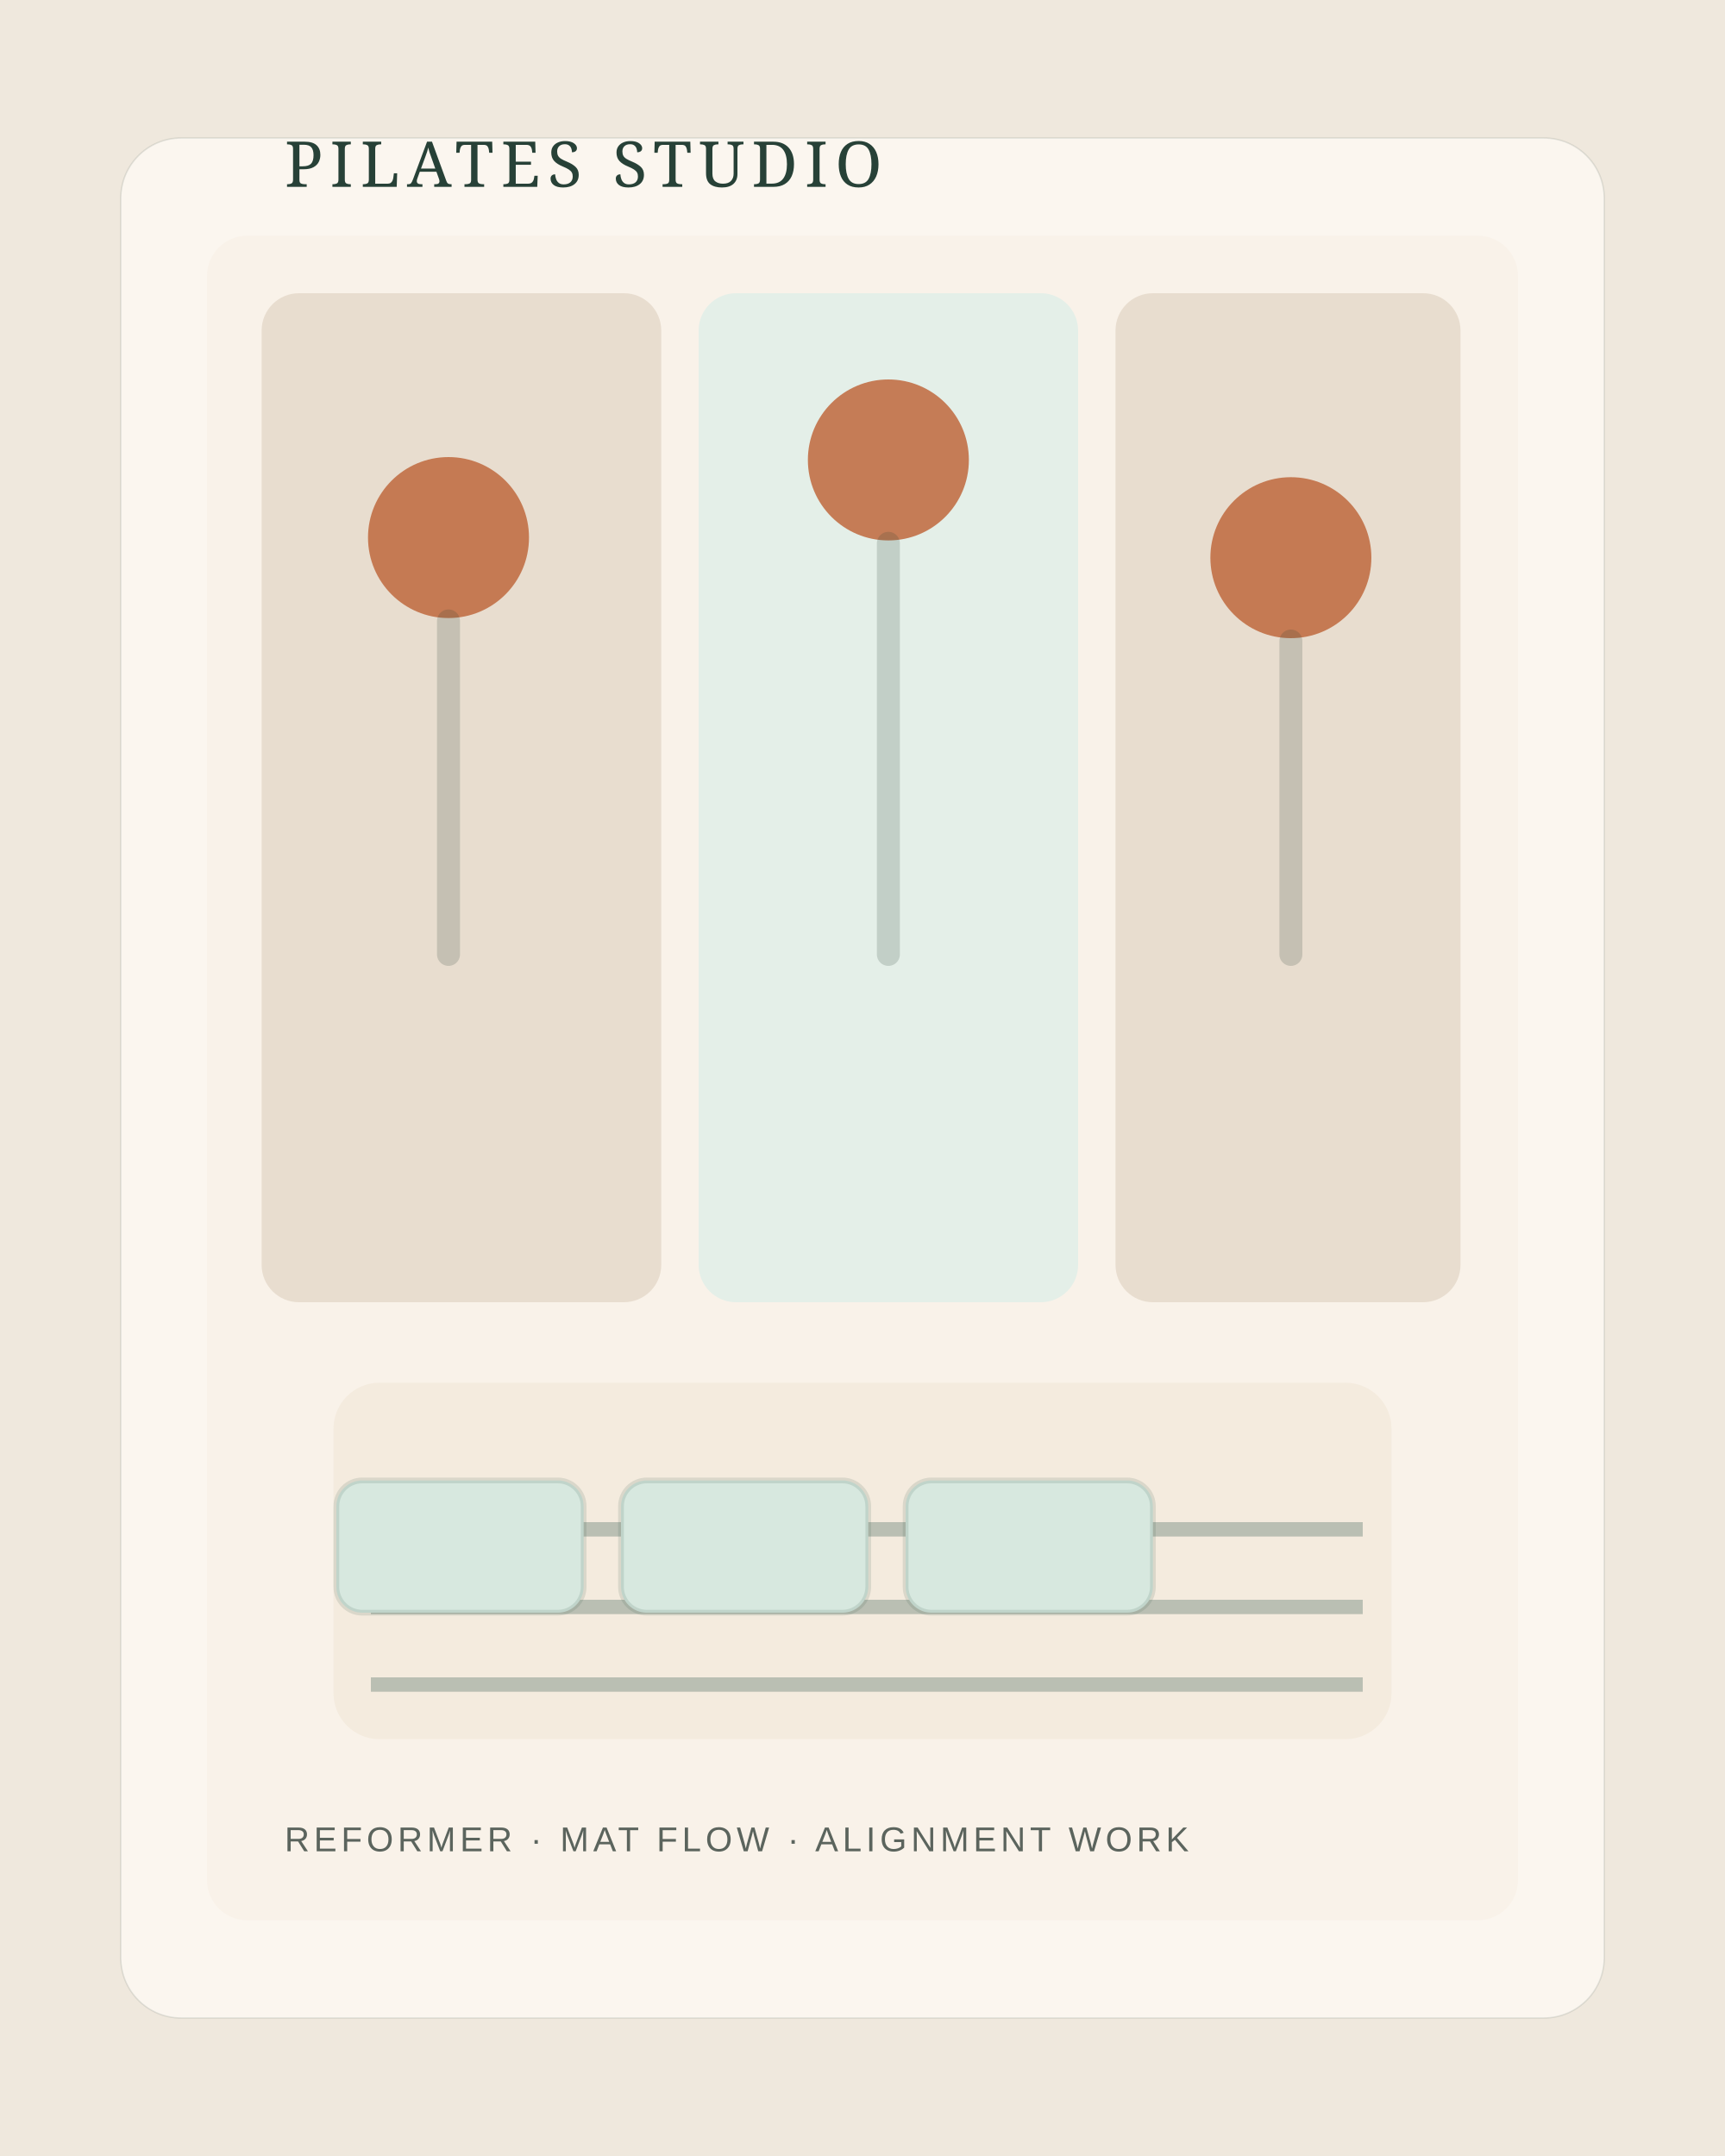
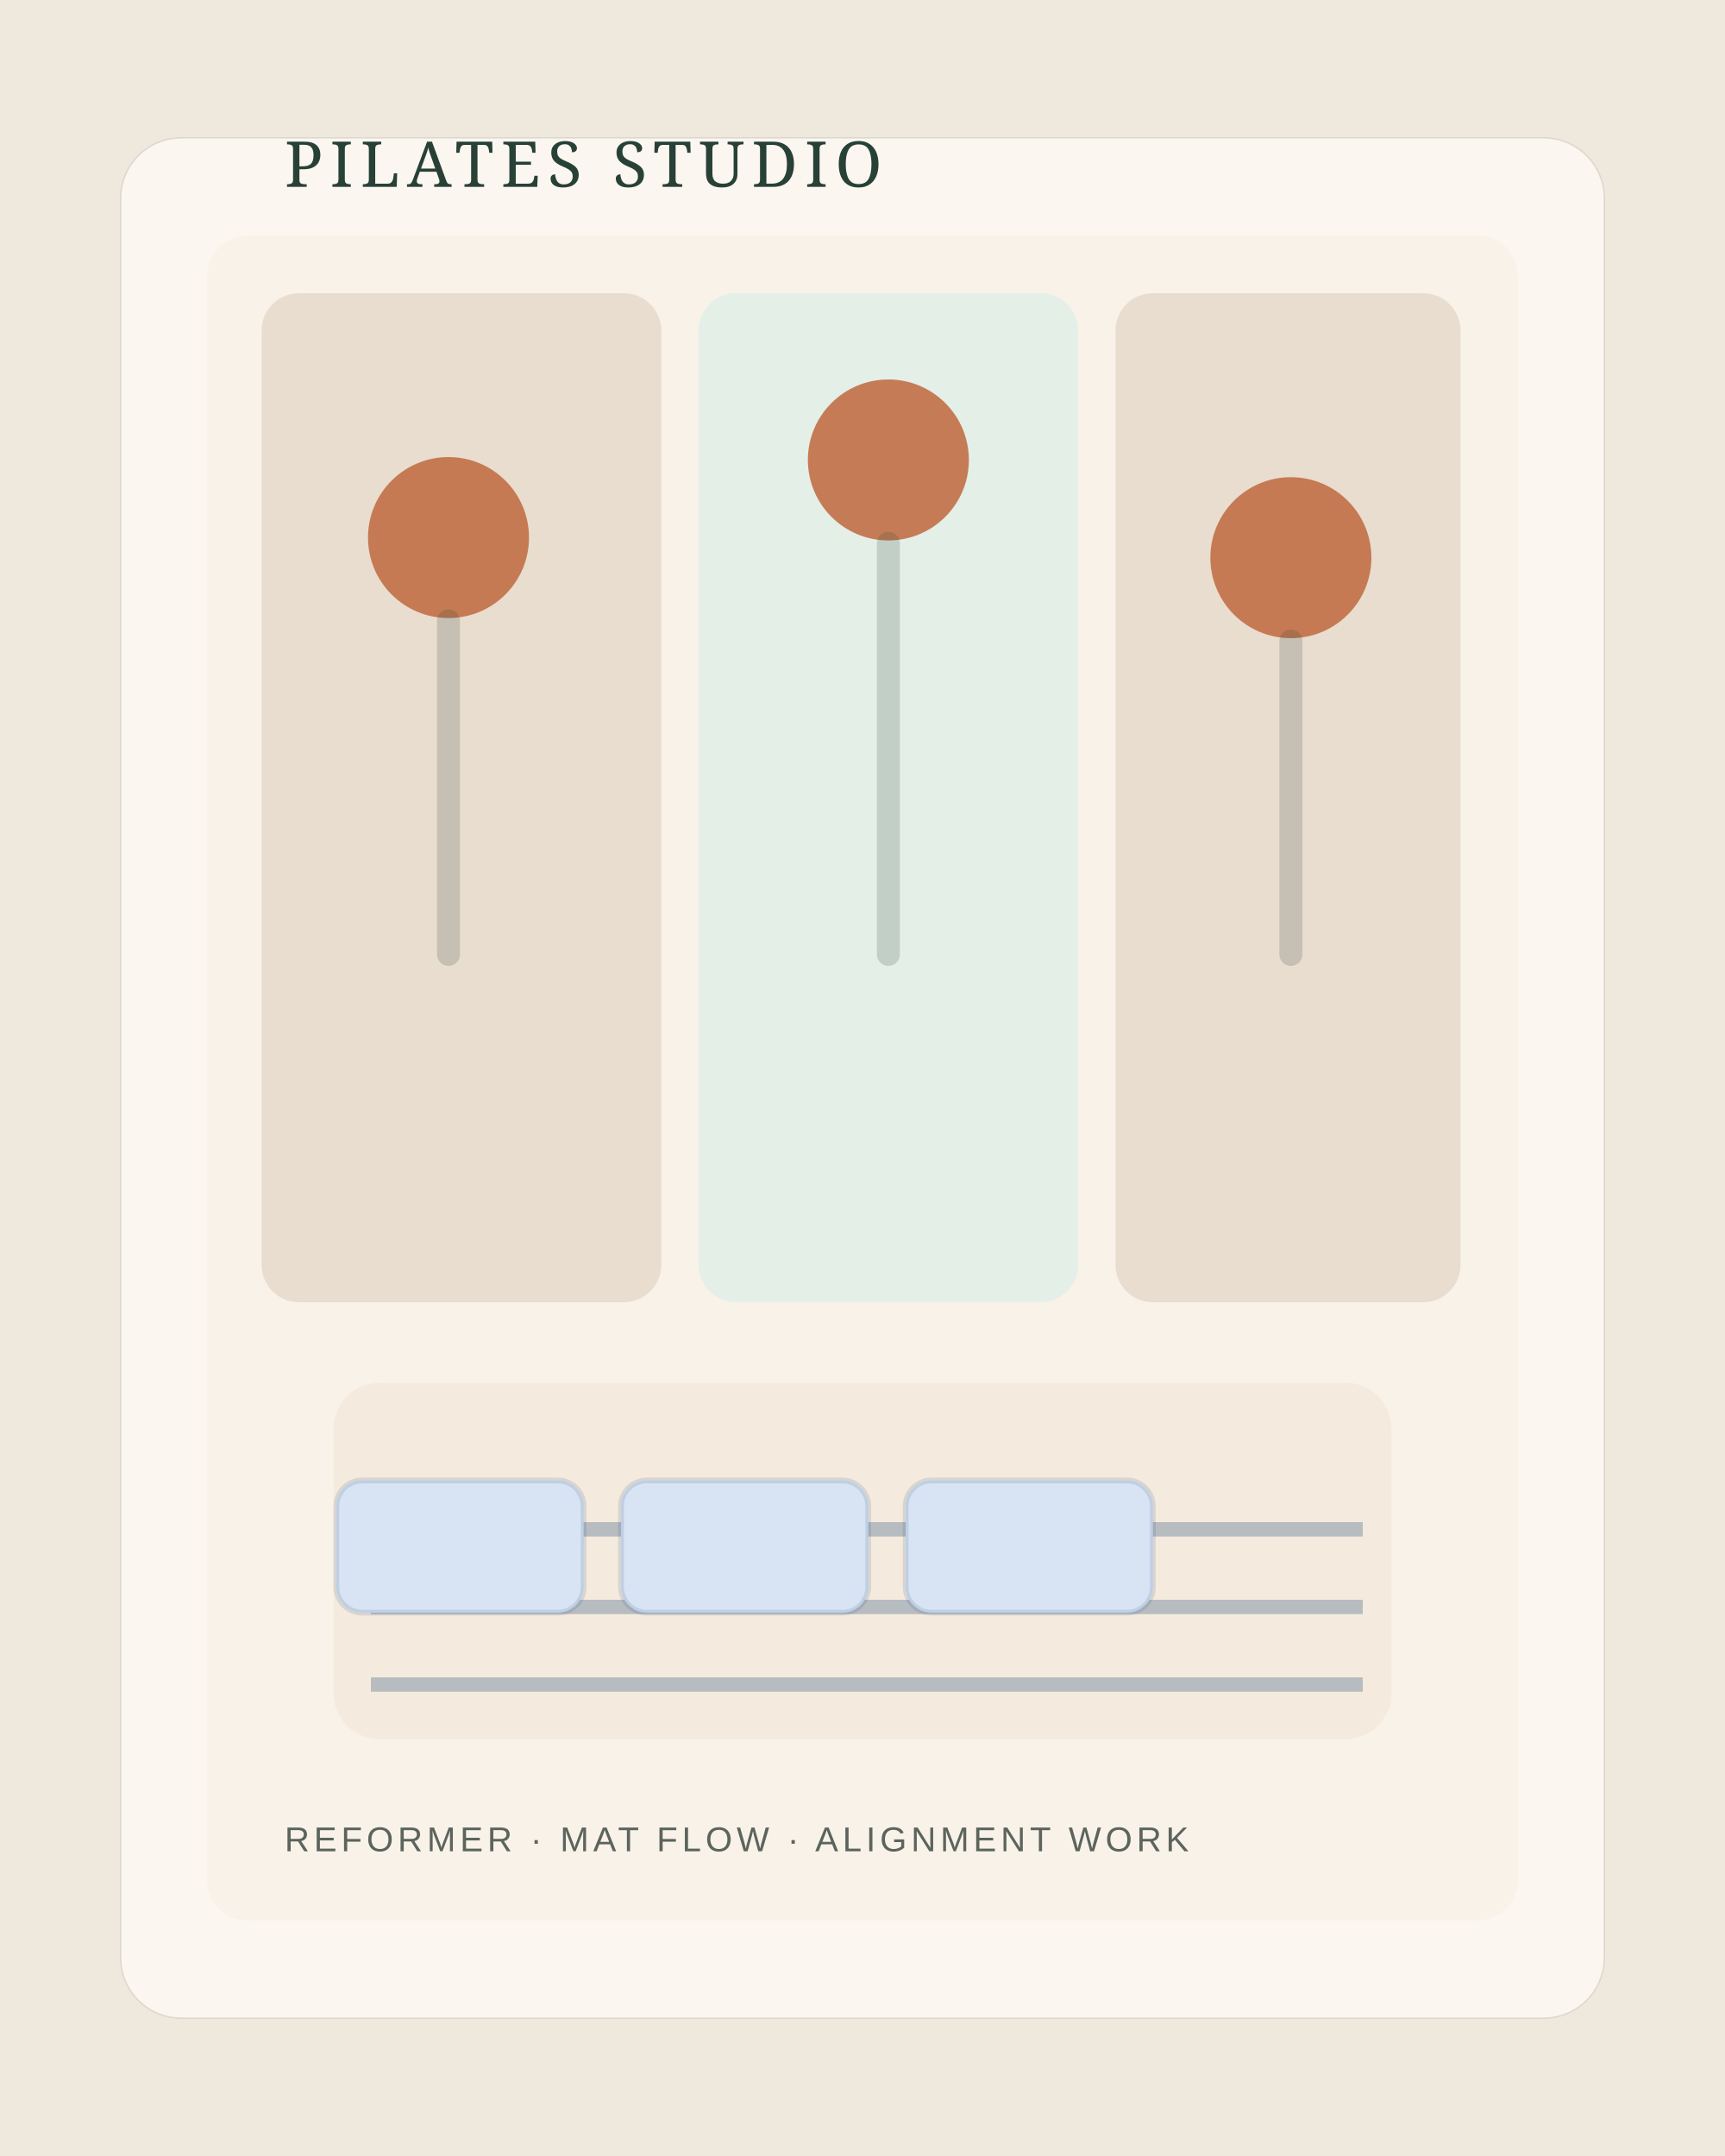
<svg xmlns="http://www.w3.org/2000/svg" width="1200" height="1500" viewBox="0 0 1200 1500" fill="none">
  <rect width="1200" height="1500" fill="#EFE8DD" />
  <rect x="84" y="96" width="1032" height="1308" rx="42" fill="#FBF6EF" stroke="#274137" stroke-opacity="0.12" />
  <rect x="144" y="164" width="912" height="1172" rx="28" fill="#F9F2E9" />
  <rect x="182" y="204" width="278" height="702" rx="26" fill="#E8DDCF" />
  <rect x="486" y="204" width="264" height="702" rx="26" fill="#E4EFE8" />
  <rect x="776" y="204" width="240" height="702" rx="26" fill="#E8DDCF" />
  <rect x="232" y="962" width="736" height="248" rx="32" fill="#F4EBDE" />
-   <g stroke="#35594D" stroke-opacity="0.3" stroke-width="10">
+   <g stroke="#294D79" stroke-opacity="0.3" stroke-width="10">
    <path d="M258 1064H948" />
    <path d="M258 1118H948" />
    <path d="M258 1172H948" />
  </g>
-   <g fill="#D7E8DF" stroke="#35594D" stroke-opacity="0.14" stroke-width="4">
+   <g fill="#D8E4F4" stroke="#294D79" stroke-opacity="0.14" stroke-width="4">
    <rect x="234" y="1030" width="172" height="92" rx="18" />
    <rect x="432" y="1030" width="172" height="92" rx="18" />
    <rect x="630" y="1030" width="172" height="92" rx="18" />
  </g>
  <g fill="#C16D43" fill-opacity="0.88">
    <circle cx="312" cy="374" r="56" />
    <circle cx="618" cy="320" r="56" />
    <circle cx="898" cy="388" r="56" />
  </g>
  <g stroke="#274137" stroke-opacity="0.18" stroke-width="16" stroke-linecap="round">
    <path d="M312 432V664" />
    <path d="M618 378V664" />
    <path d="M898 446V664" />
  </g>
  <text x="198" y="130" fill="#274137" font-family="Georgia, serif" font-size="44" letter-spacing="5">PILATES STUDIO</text>
  <text x="198" y="1288" fill="#5B645D" font-family="Arial, sans-serif" font-size="24" letter-spacing="3">REFORMER · MAT FLOW · ALIGNMENT WORK</text>
</svg>
